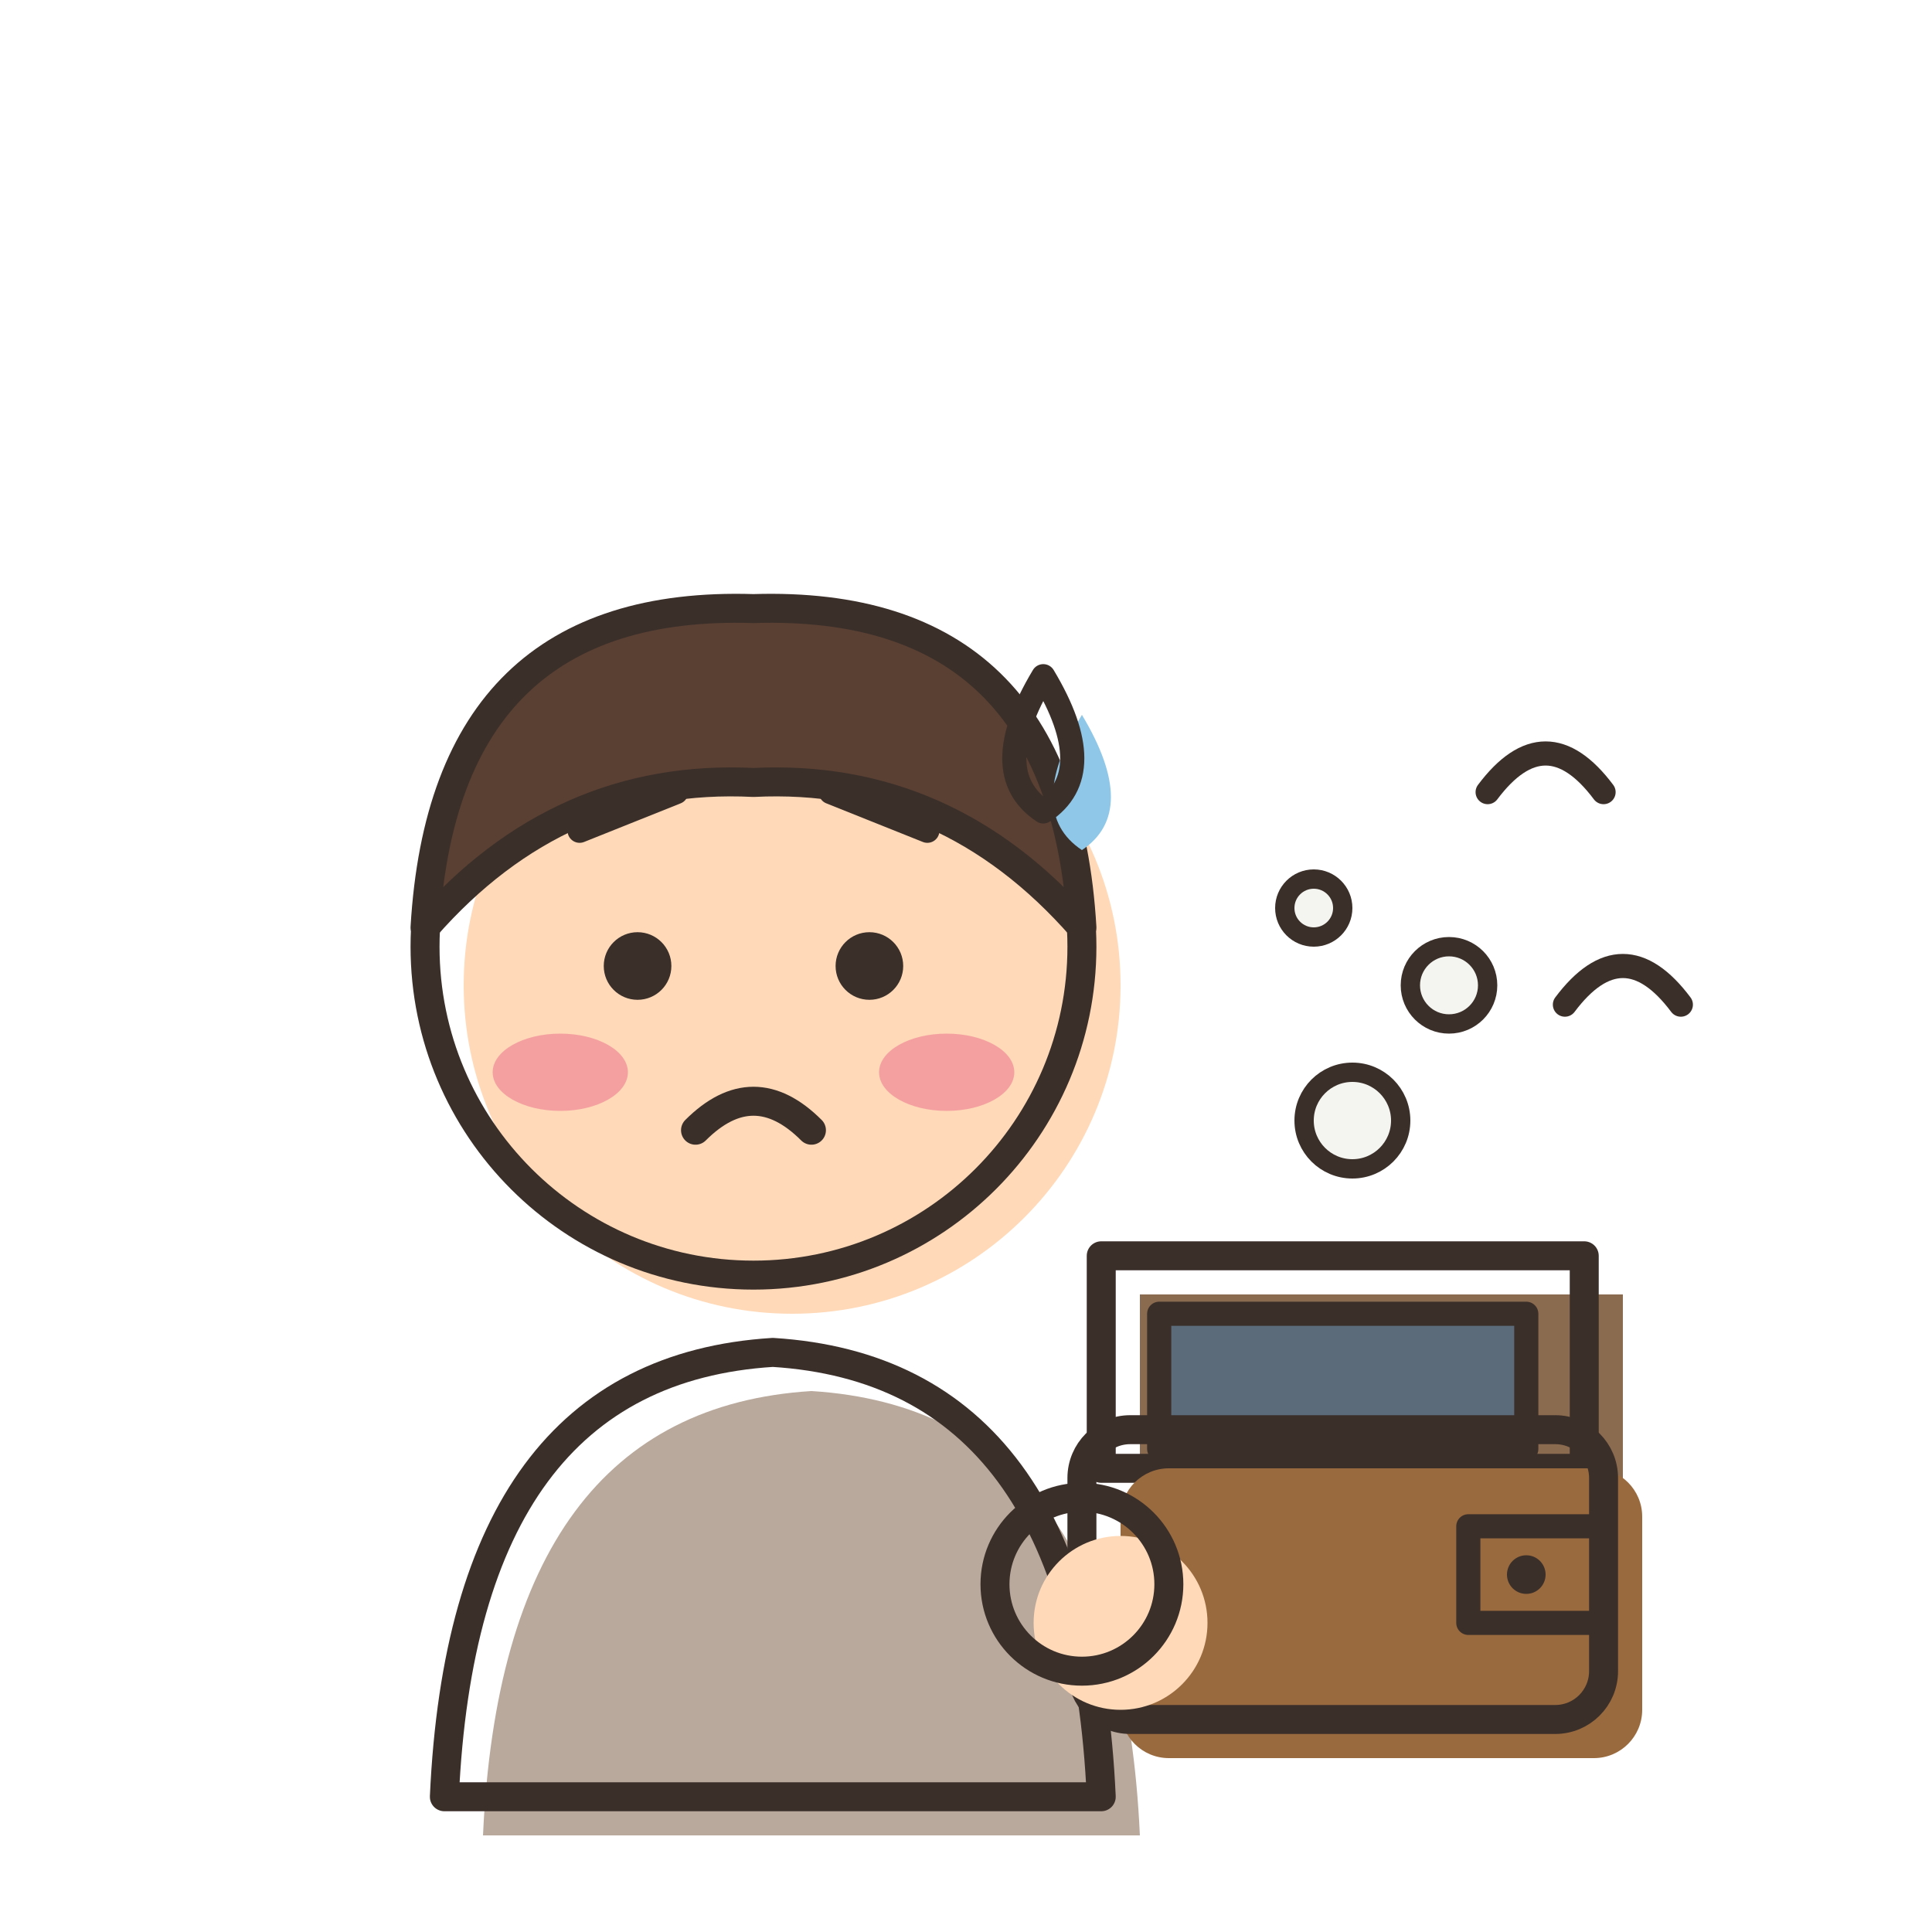
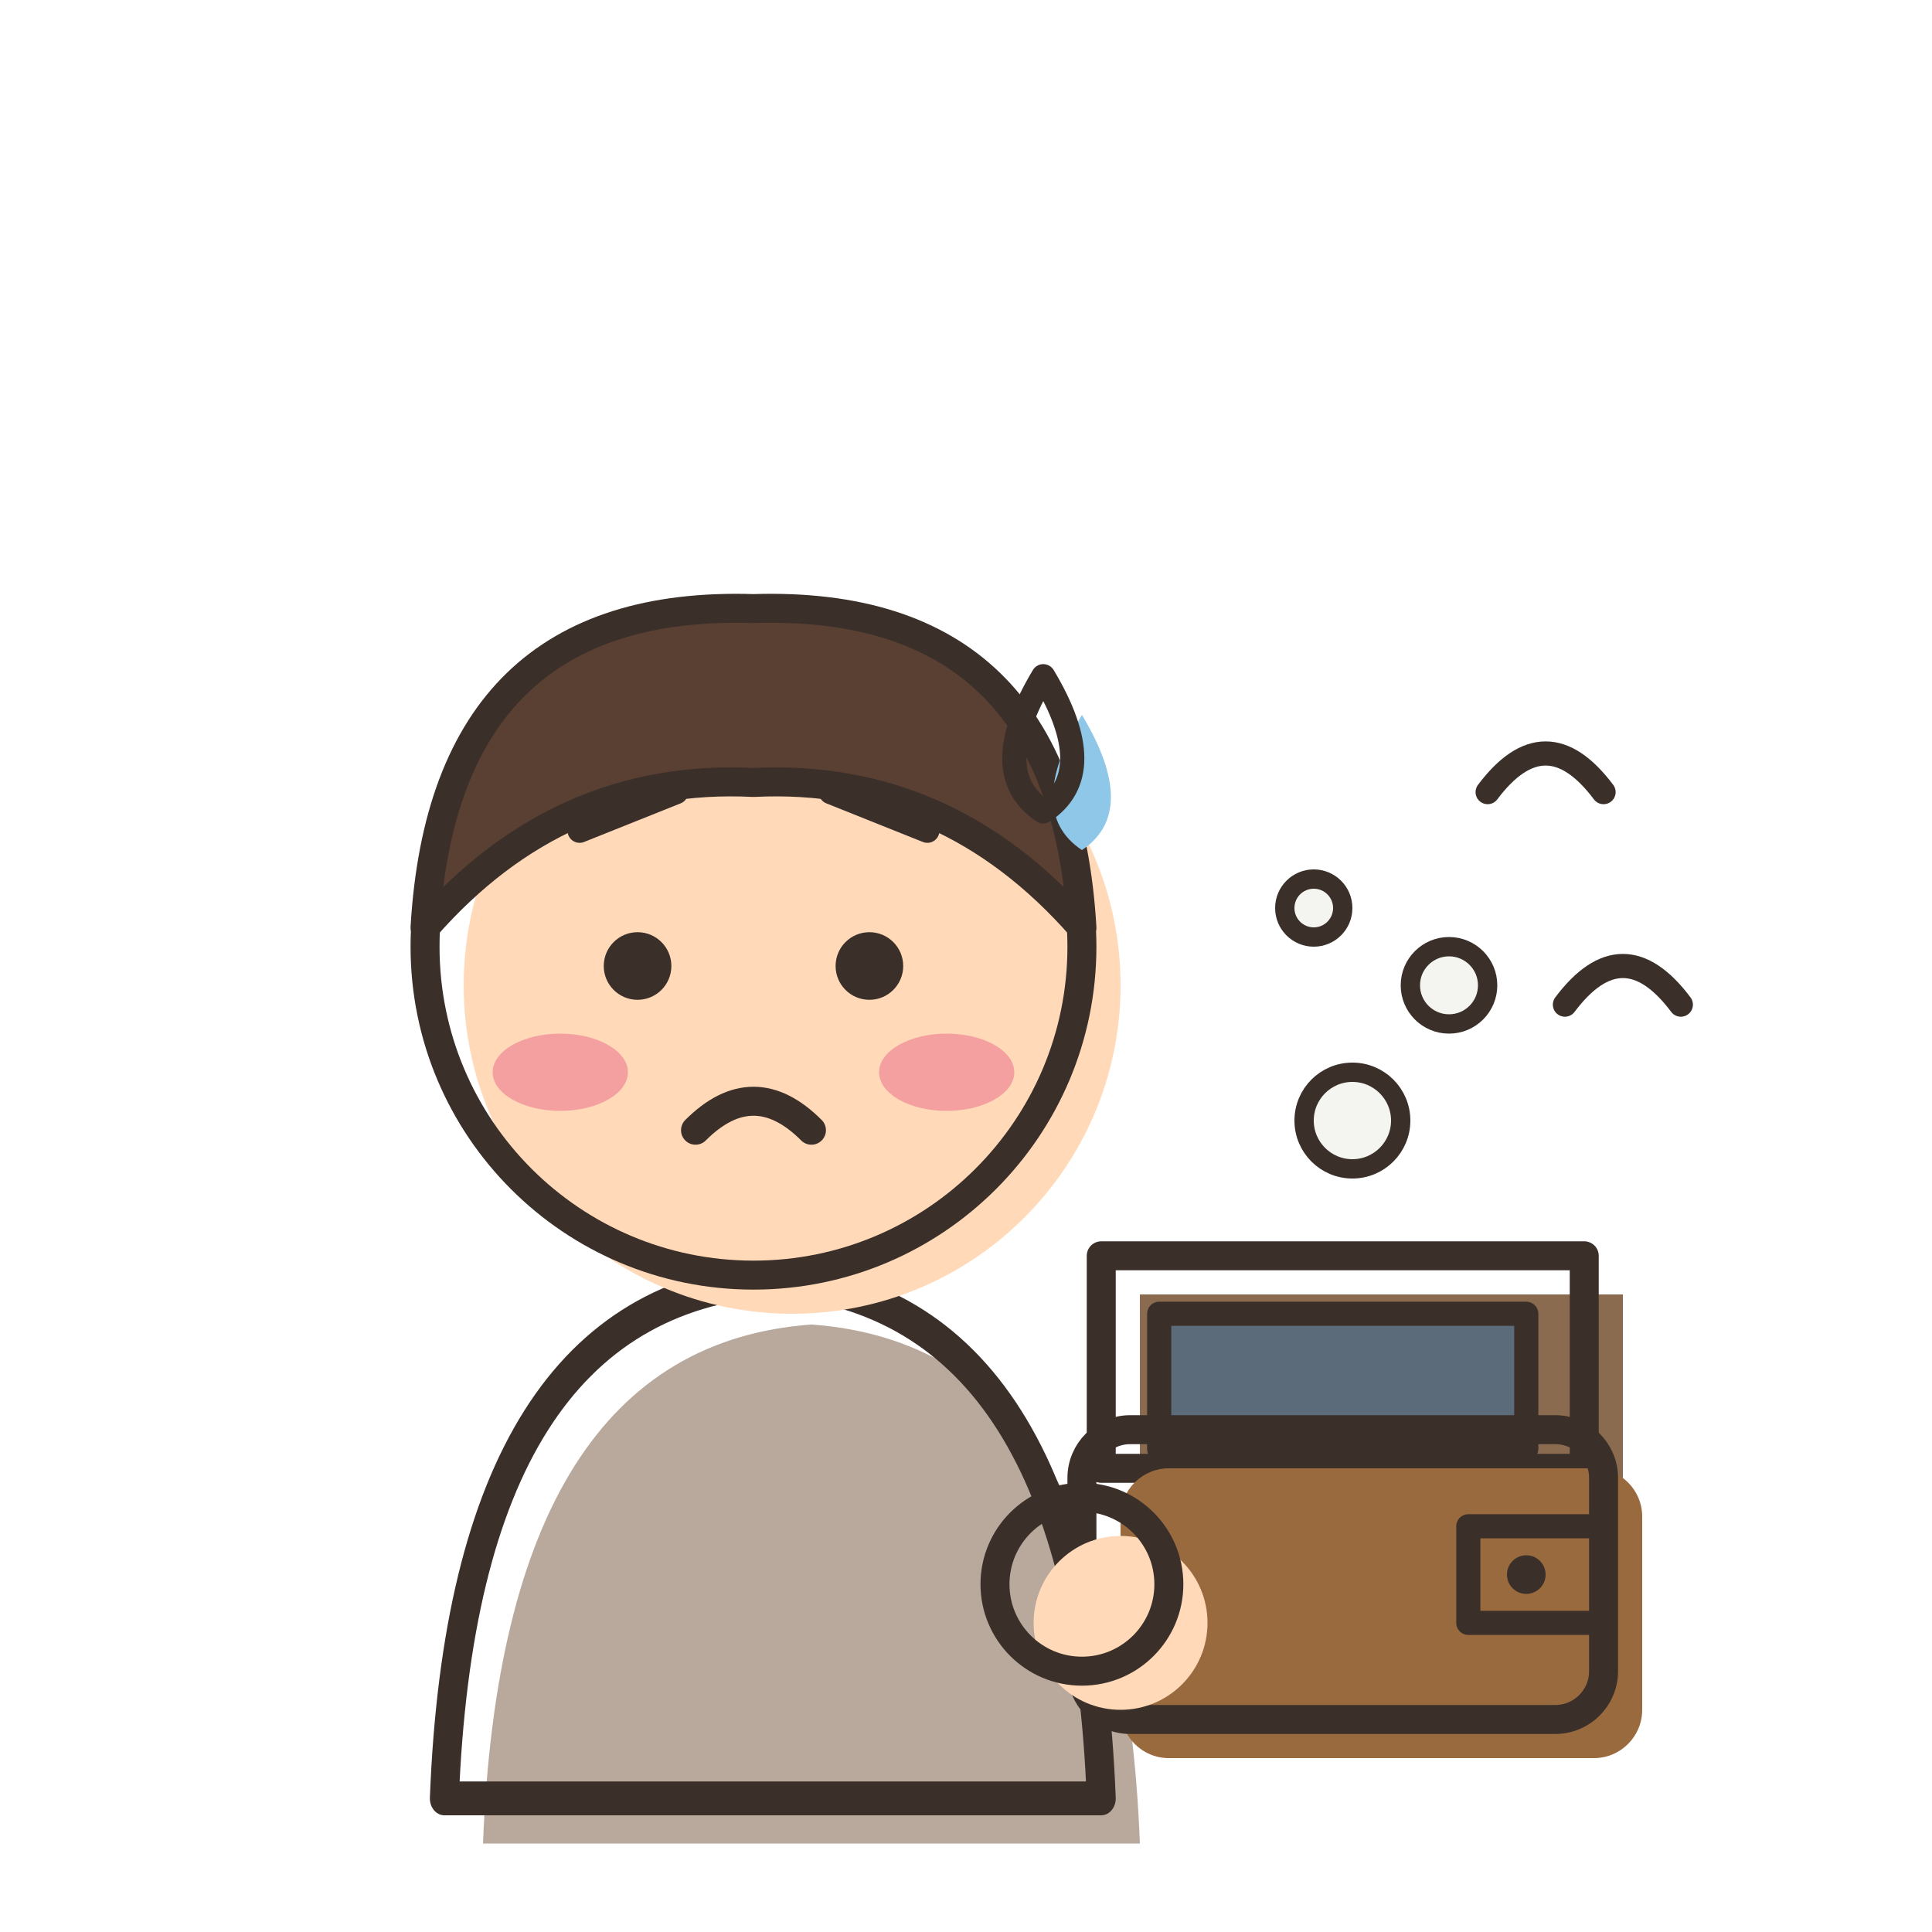
<svg xmlns="http://www.w3.org/2000/svg" viewBox="0 0 200 200" width="1000" height="1000">
  <g stroke="#3b2f2a" stroke-width="3" stroke-linecap="round" stroke-linejoin="round">
-     <g transform="translate(4 4)">
-       <path d="M46 186 Q48 142 80 140 Q112 142 114 186Z" fill="#b9a99c" stroke="none" />
+     <g transform="translate(0 185.0) scale(1 1.168) translate(0 -185.0)">
+       <g transform="translate(4 4)">
+         <path d="M46 186 Q48 142 80 140 Q112 142 114 186Z" fill="#b9a99c" stroke="none" />
+       </g>
+       <path d="M46 186 Q48 142 80 140 Q112 142 114 186Z" fill="none" />
    </g>
-     <path d="M46 186 Q48 142 80 140 Q112 142 114 186Z" fill="none" />
    <g transform="translate(4 4)">
      <circle cx="78" cy="98" r="34" fill="#ffd9b8" stroke="none" />
    </g>
    <circle cx="78" cy="98" r="34" fill="none" />
    <path d="M44.0 96.0 Q46.0 62.0 78 63.0 Q110.0 62.0 112.0 96.0 Q98.0 80.0 78 81.0 Q58.0 80.0 44.0 96.0Z" fill="#5a4033" />
    <path d="M60 86 L70 82 M96 86 L86 82" stroke-width="2.5" fill="none" />
    <circle cx="66.0" cy="100.0" r="3.5" fill="#3b2f2a" stroke="none" />
    <circle cx="90.0" cy="100.0" r="3.5" fill="#3b2f2a" stroke="none" />
    <ellipse cx="58.0" cy="111.0" rx="7.0" ry="4.0" fill="#f4a0a0" stroke="none" />
    <ellipse cx="98.0" cy="111.0" rx="7.0" ry="4.0" fill="#f4a0a0" stroke="none" />
    <path d="M72.0 117.0 Q78 111.0 84.0 117.0" fill="none" />
    <g transform="translate(4 4)">
      <path d="M108 70 Q102.0 80.0 108 84.0 Q114.0 80.0 108 70Z" stroke-width="2.5" fill="#8fc7e8" stroke="none" />
    </g>
    <path d="M108 70 Q102.0 80.0 108 84.0 Q114.0 80.0 108 70Z" stroke-width="2.5" fill="none" />
    <g transform="translate(4 4)">
      <path d="M114 130 L164 130 L164 152 L114 152Z" fill="#8b6b4f" stroke="none" />
    </g>
    <path d="M114 130 L164 130 L164 152 L114 152Z" fill="none" />
    <path d="M120 136 L158 136 L158 150 L120 150Z" stroke-width="2.5" fill="#5b6b7a" />
    <g transform="translate(4 4)">
      <rect x="112" y="148" width="54" height="30" rx="5" fill="#9a6a3f" stroke="none" />
    </g>
    <rect x="112" y="148" width="54" height="30" rx="5" fill="none" />
    <path d="M152 158 L166 158 L166 168 L152 168Z" stroke-width="2.5" fill="none" />
    <circle cx="158" cy="163" r="2" fill="#3b2f2a" stroke="none" />
    <g transform="translate(4 4)">
      <circle cx="112" cy="164" r="9" fill="#ffd9b8" stroke="none" />
    </g>
    <circle cx="112" cy="164" r="9" fill="none" />
    <circle cx="140" cy="116" r="5" stroke-width="2" fill="#f4f4f0" />
    <circle cx="150" cy="102" r="4" stroke-width="2" fill="#f4f4f0" />
    <circle cx="136" cy="94" r="3" stroke-width="2" fill="#f4f4f0" />
    <path d="M162 104 Q168 96 174 104 M154 82 Q160 74 166 82" stroke-width="2.5" fill="none" />
  </g>
</svg>
